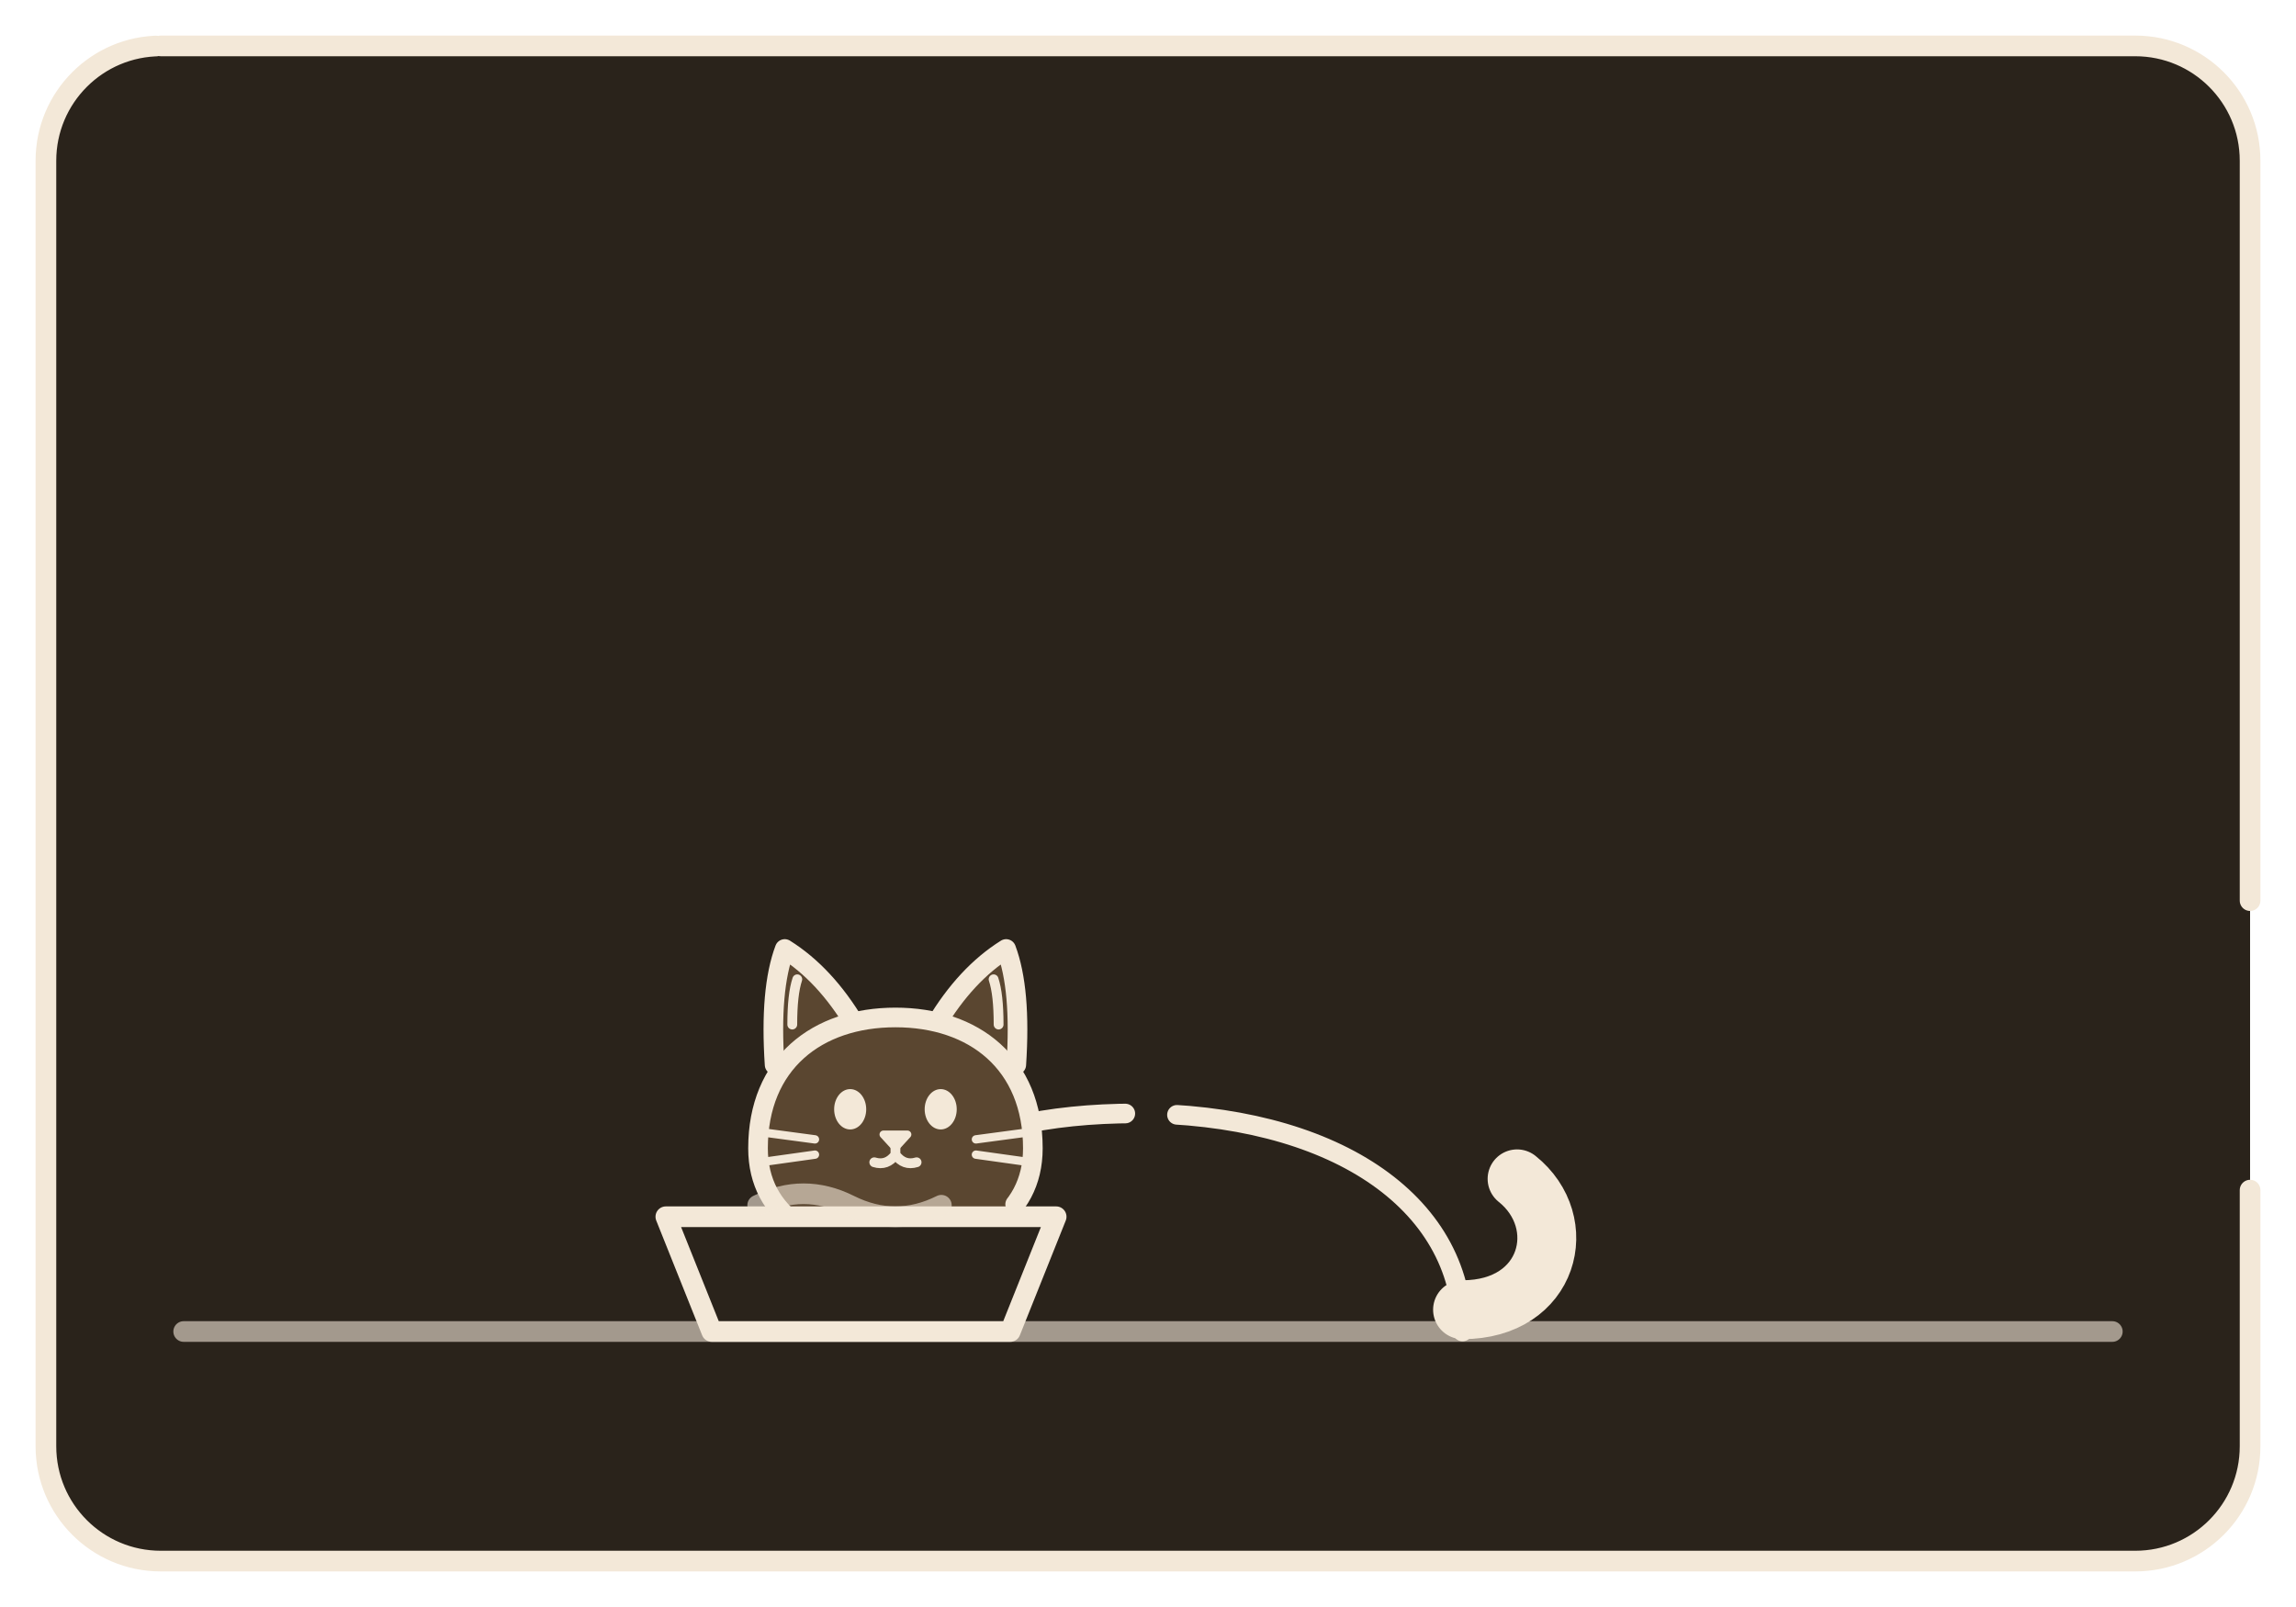
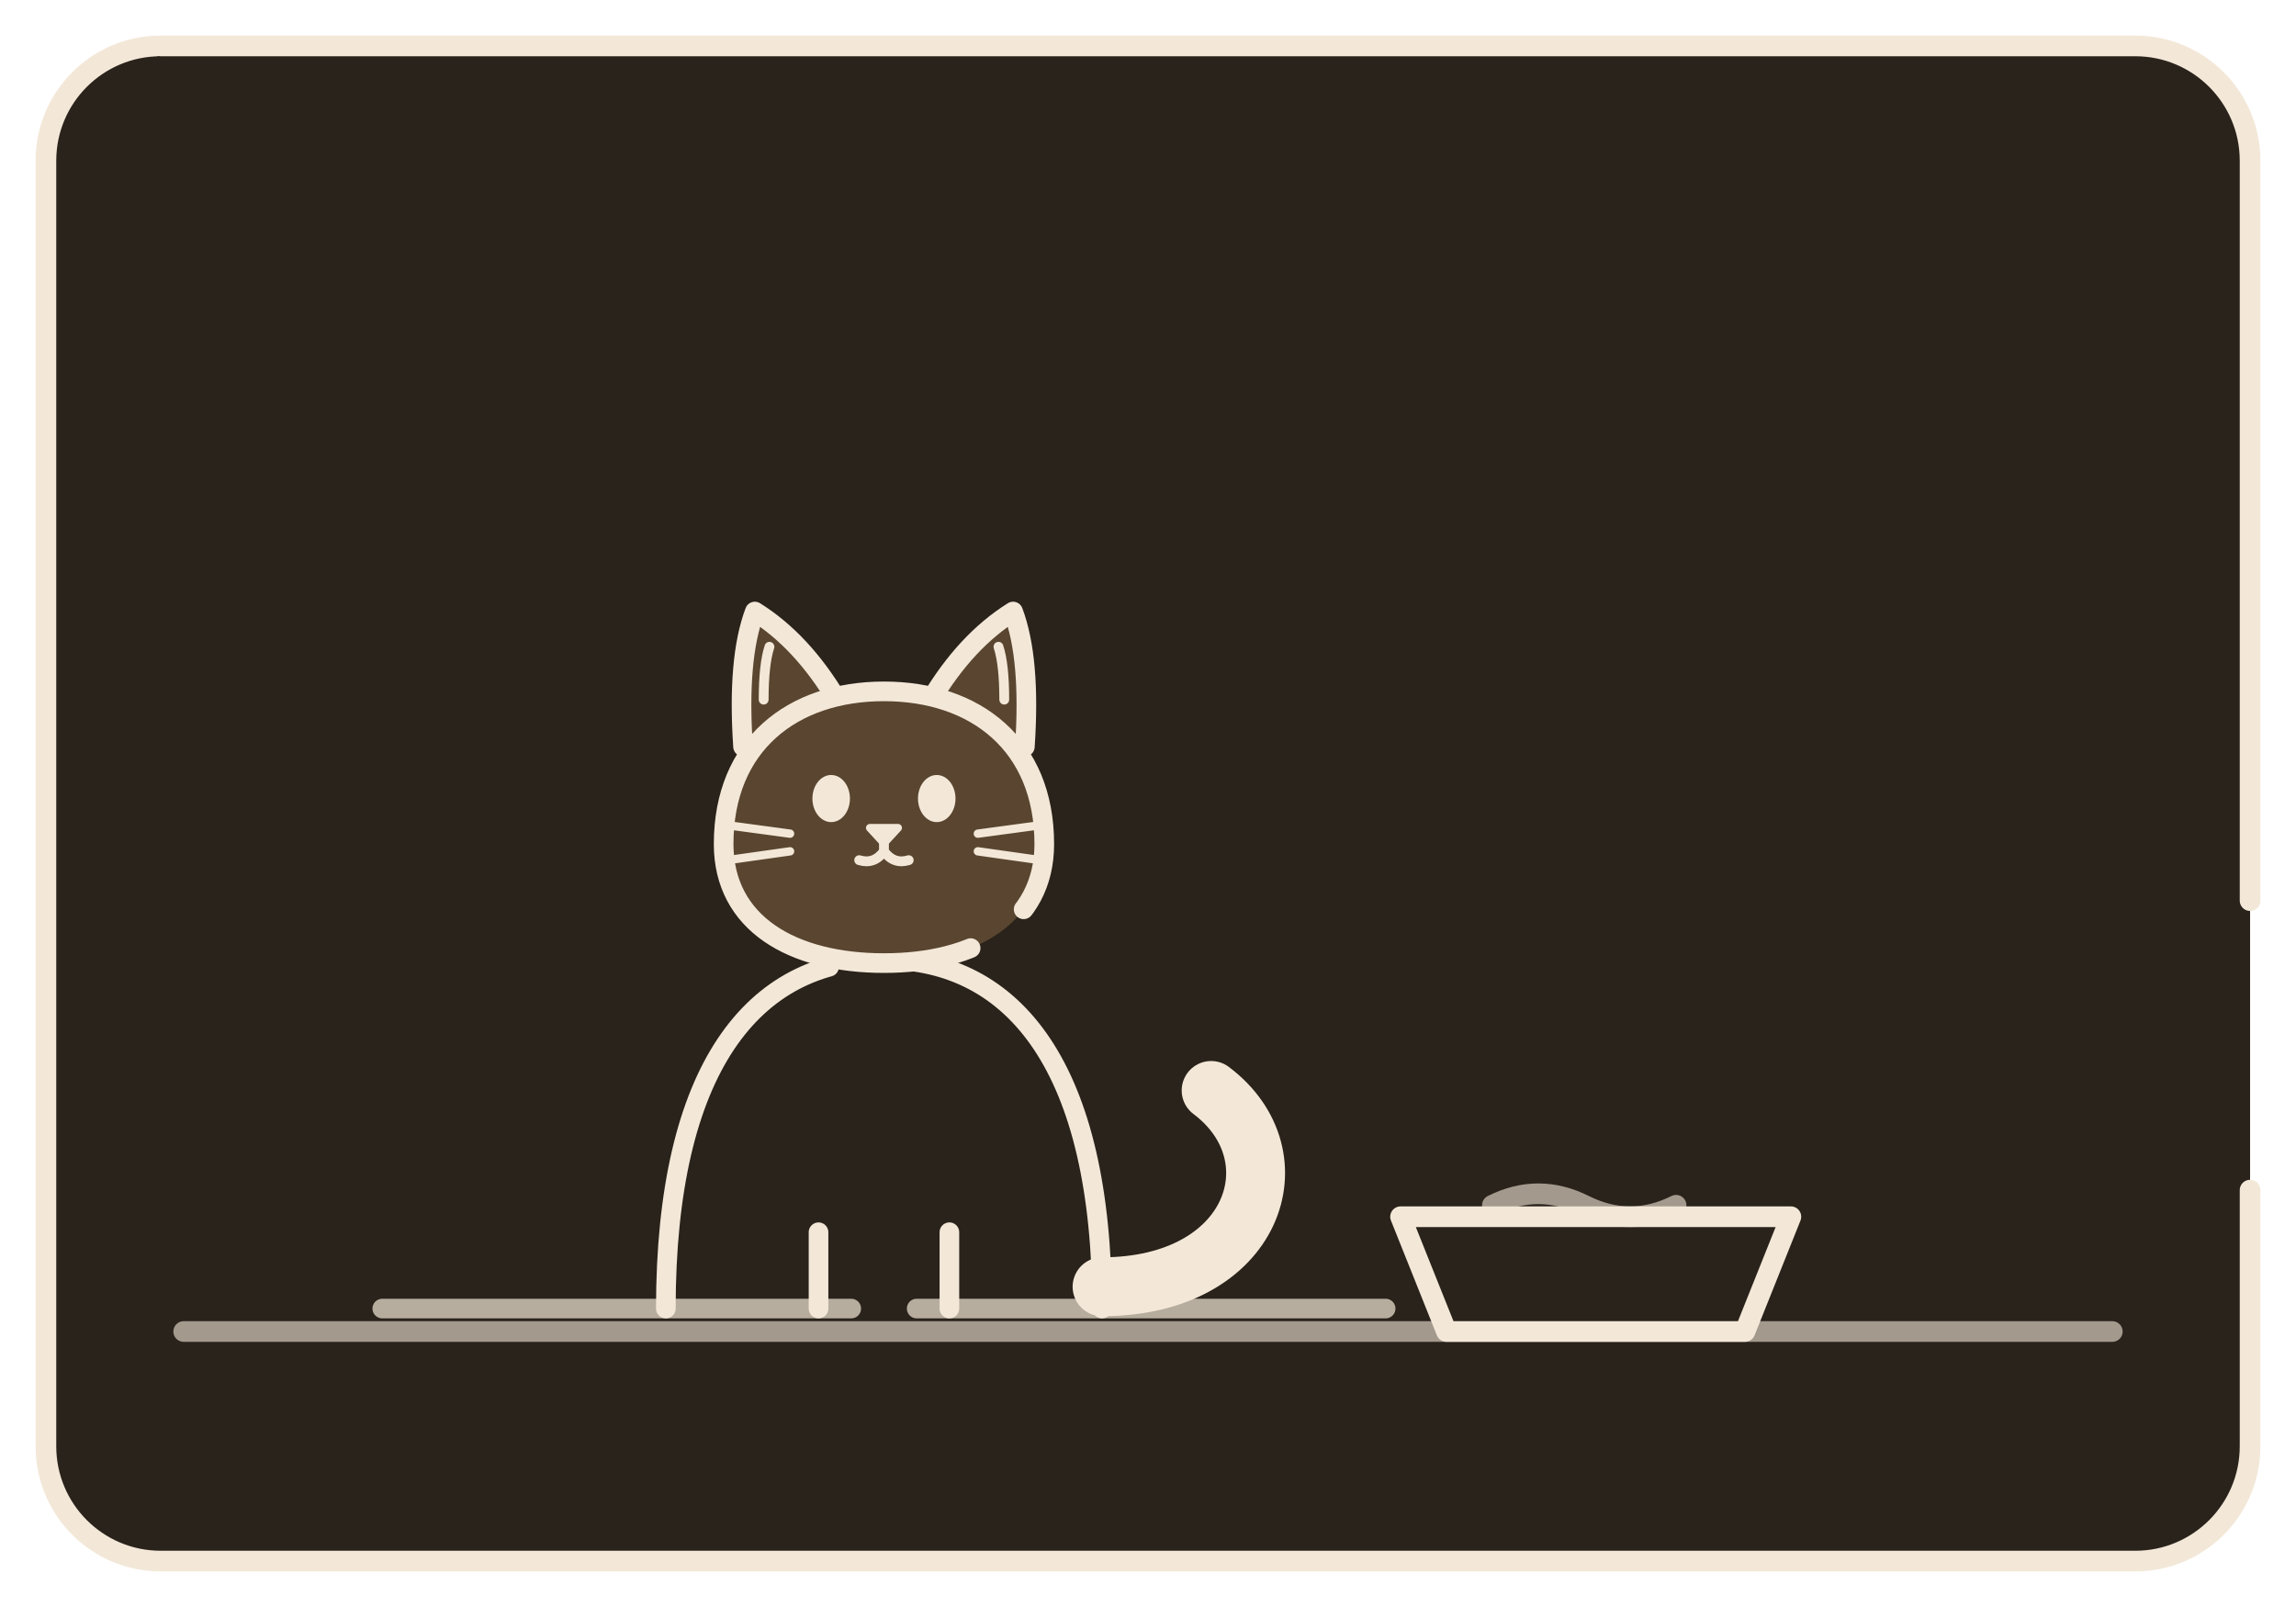
<svg xmlns="http://www.w3.org/2000/svg" viewBox="0 0 200 140" role="img" aria-label="絵日記：drink">
  <rect x="4" y="4" width="192" height="132" rx="10" fill="#2A231B" />
  <rect x="4" y="4" width="192" height="132" rx="10" fill="none" stroke="#F3E8D8" stroke-width="1.8" stroke-linecap="round" stroke-linejoin="round" stroke-dasharray="252.17 25.22 353.04" />
  <path d="M16 116 H184" fill="none" stroke="#F3E8D8" stroke-width="1.8" stroke-linecap="round" stroke-linejoin="round" stroke-opacity=".6" />
-   <g transform="translate(40 40) scale(0.95)">
-     <g id="tail">
-       <path d="M92 78 C100 78 102 70 97 66" fill="none" stroke="#F3E8D8" stroke-width="5.4" stroke-linecap="round" />
-     </g>
-     <path d="M34 80 C34 66 46 60 62 60 C80 60 92 68 92 80" fill="none" stroke="#F3E8D8" stroke-width="1.8" stroke-linecap="round" stroke-linejoin="round" stroke-dasharray="37.93 4.74 36.35" />
-     <g id="head">
-       <path d="M28.92 55.54 Q28.46 48.62 29.85 44.92 Q33.54 47.23 36.3 51.85" fill="#5A4630" stroke="#F3E8D8" stroke-width="1.8" stroke-linecap="round" stroke-linejoin="round" />
-       <path d="M51.08 55.54 Q51.54 48.62 50.15 44.92 Q46.46 47.23 43.7 51.85" fill="#5A4630" stroke="#F3E8D8" stroke-width="1.8" stroke-linecap="round" stroke-linejoin="round" />
-       <path d="M30.54 51.85 Q30.54 49.08 31 47.7 M49.46 51.85 Q49.46 49.08 49 47.7" fill="none" stroke="#F3E8D8" stroke-width="0.9" stroke-linecap="round" />
-       <path d="M27.4 63.2 C27.4 55.4 32.8 51.2 40 51.2 C47.2 51.2 52.6 55.4 52.6 63.2 C52.6 69.44 47.2 72.56 40 72.56 C32.8 72.56 27.4 69.44 27.4 63.2 Z" fill="#5A4630" />
-       <path d="M27.4 63.2 C27.4 55.4 32.8 51.2 40 51.2 C47.2 51.2 52.6 55.4 52.6 63.2 C52.6 69.44 47.2 72.56 40 72.56 C32.8 72.56 27.4 69.44 27.4 63.2 Z" fill="none" stroke="#F3E8D8" stroke-width="1.8" stroke-linecap="round" stroke-linejoin="round" stroke-dasharray="44.78 5.22 24.63" />
-       <g id="eyes">
-         <ellipse cx="35.85" cy="59.62" rx="1.47" ry="1.85" fill="#F3E8D8" />
-         <ellipse cx="44.15" cy="59.62" rx="1.47" ry="1.85" fill="#F3E8D8" />
-       </g>
-       <path d="M38.9 61.93 H41.1 L40 63.13 Z" fill="#F3E8D8" stroke="#F3E8D8" stroke-width="0.72" stroke-linejoin="round" />
-       <path d="M40 63.13 V63.78 M40 63.78 q-0.78 1.06 -1.94 0.7 M40 63.78 q0.78 1.06 1.94 0.7" fill="none" stroke="#F3E8D8" stroke-width="0.9" stroke-linecap="round" stroke-linejoin="round" />
-       <path d="M32.62 62.38 L27.54 61.7 M32.62 63.78 L27.77 64.46 M47.38 62.38 L52.46 61.7 M47.38 63.78 L52.23 64.46" fill="none" stroke="#F3E8D8" stroke-width="0.765" stroke-linecap="round" />
-     </g>
-   </g>
-   <g transform="translate(-124 -84)">
+   <g transform="translate(-60 -84)">
    <path d="M182 190 H216 L212 200 H186 Z" fill="#2A231B" stroke="#F3E8D8" stroke-width="1.8" stroke-linecap="round" stroke-linejoin="round" />
    <path d="M190 189 q4 -2 8 0 q4 2 8 0" fill="none" stroke="#F3E8D8" stroke-width="1.8" stroke-linecap="round" stroke-linejoin="round" stroke-opacity=".6" />
  </g>
+   <g transform="translate(20 38) scale(0.95)">
+     <path d="M14 80 H57 M63 80 H106" fill="none" stroke="#F3E8D8" stroke-width="1.8" stroke-linecap="round" stroke-linejoin="round" stroke-opacity=".7" />
+     <path d="M40 80 C40 58 48 48 60 48 C72 48 80 58 80 80" fill="none" stroke="#F3E8D8" stroke-width="1.8" stroke-linecap="round" stroke-linejoin="round" stroke-dasharray="37.3 5.09 42.39" />
+     <path d="M54 80 v-7 M66 80 v-7" fill="none" stroke="#F3E8D8" stroke-width="1.8" stroke-linecap="round" stroke-linejoin="round" />
+     <g id="tail">
+       <path d="M80 78 C94 78 98 66 90 60" fill="none" stroke="#F3E8D8" stroke-width="5.4" stroke-linecap="round" />
+     </g>
+     <g id="head">
+       <path d="M47.08 28.47 Q46.53 20.39 48.16 16.08 Q52.47 18.77 55.69 24.16" fill="#5A4630" stroke="#F3E8D8" stroke-width="1.8" stroke-linecap="round" stroke-linejoin="round" />
+       <path d="M72.92 28.47 Q73.47 20.39 71.84 16.08 Q67.53 18.77 64.31 24.16" fill="#5A4630" stroke="#F3E8D8" stroke-width="1.8" stroke-linecap="round" stroke-linejoin="round" />
+       <path d="M48.97 24.16 Q48.97 20.92 49.5 19.31 M71.03 24.16 Q71.03 20.92 70.5 19.31" fill="none" stroke="#F3E8D8" stroke-width="0.9" stroke-linecap="round" />
+       <path d="M45.3 37.4 C45.3 28.3 51.6 23.4 60 23.4 C68.4 23.4 74.7 28.3 74.7 37.4 C74.7 44.68 68.4 48.32 60 48.32 C51.6 48.32 45.3 44.68 45.3 37.4 Z" fill="#5A4630" />
+       <path d="M45.3 37.4 C45.3 28.3 51.6 23.4 60 23.4 C68.4 23.4 74.7 28.3 74.7 37.4 C74.7 44.68 68.4 48.32 60 48.32 C51.6 48.32 45.3 44.68 45.3 37.4 Z" fill="none" stroke="#F3E8D8" stroke-width="1.8" stroke-linecap="round" stroke-linejoin="round" stroke-dasharray="52.24 6.1 28.73" />
+       <g id="eyes">
+         <ellipse cx="55.16" cy="33.23" rx="1.72" ry="2.16" fill="#F3E8D8" />
+         <ellipse cx="64.84" cy="33.23" rx="1.72" ry="2.16" fill="#F3E8D8" />
+       </g>
+       <path d="M58.71 35.92 H61.29 L60 37.32 Z" fill="#F3E8D8" stroke="#F3E8D8" stroke-width="0.72" stroke-linejoin="round" />
+       <path d="M60 37.32 V38.07 M60 38.07 q-0.91 1.23 -2.27 0.81 M60 38.07 q0.91 1.23 2.27 0.81" fill="none" stroke="#F3E8D8" stroke-width="0.9" stroke-linecap="round" stroke-linejoin="round" />
+       <path d="M51.39 36.45 L45.47 35.65 M51.39 38.07 L45.73 38.87 M68.61 36.45 L74.53 35.65 M68.61 38.07 L74.27 38.87" fill="none" stroke="#F3E8D8" stroke-width="0.765" stroke-linecap="round" />
+     </g>
+   </g>
</svg>
